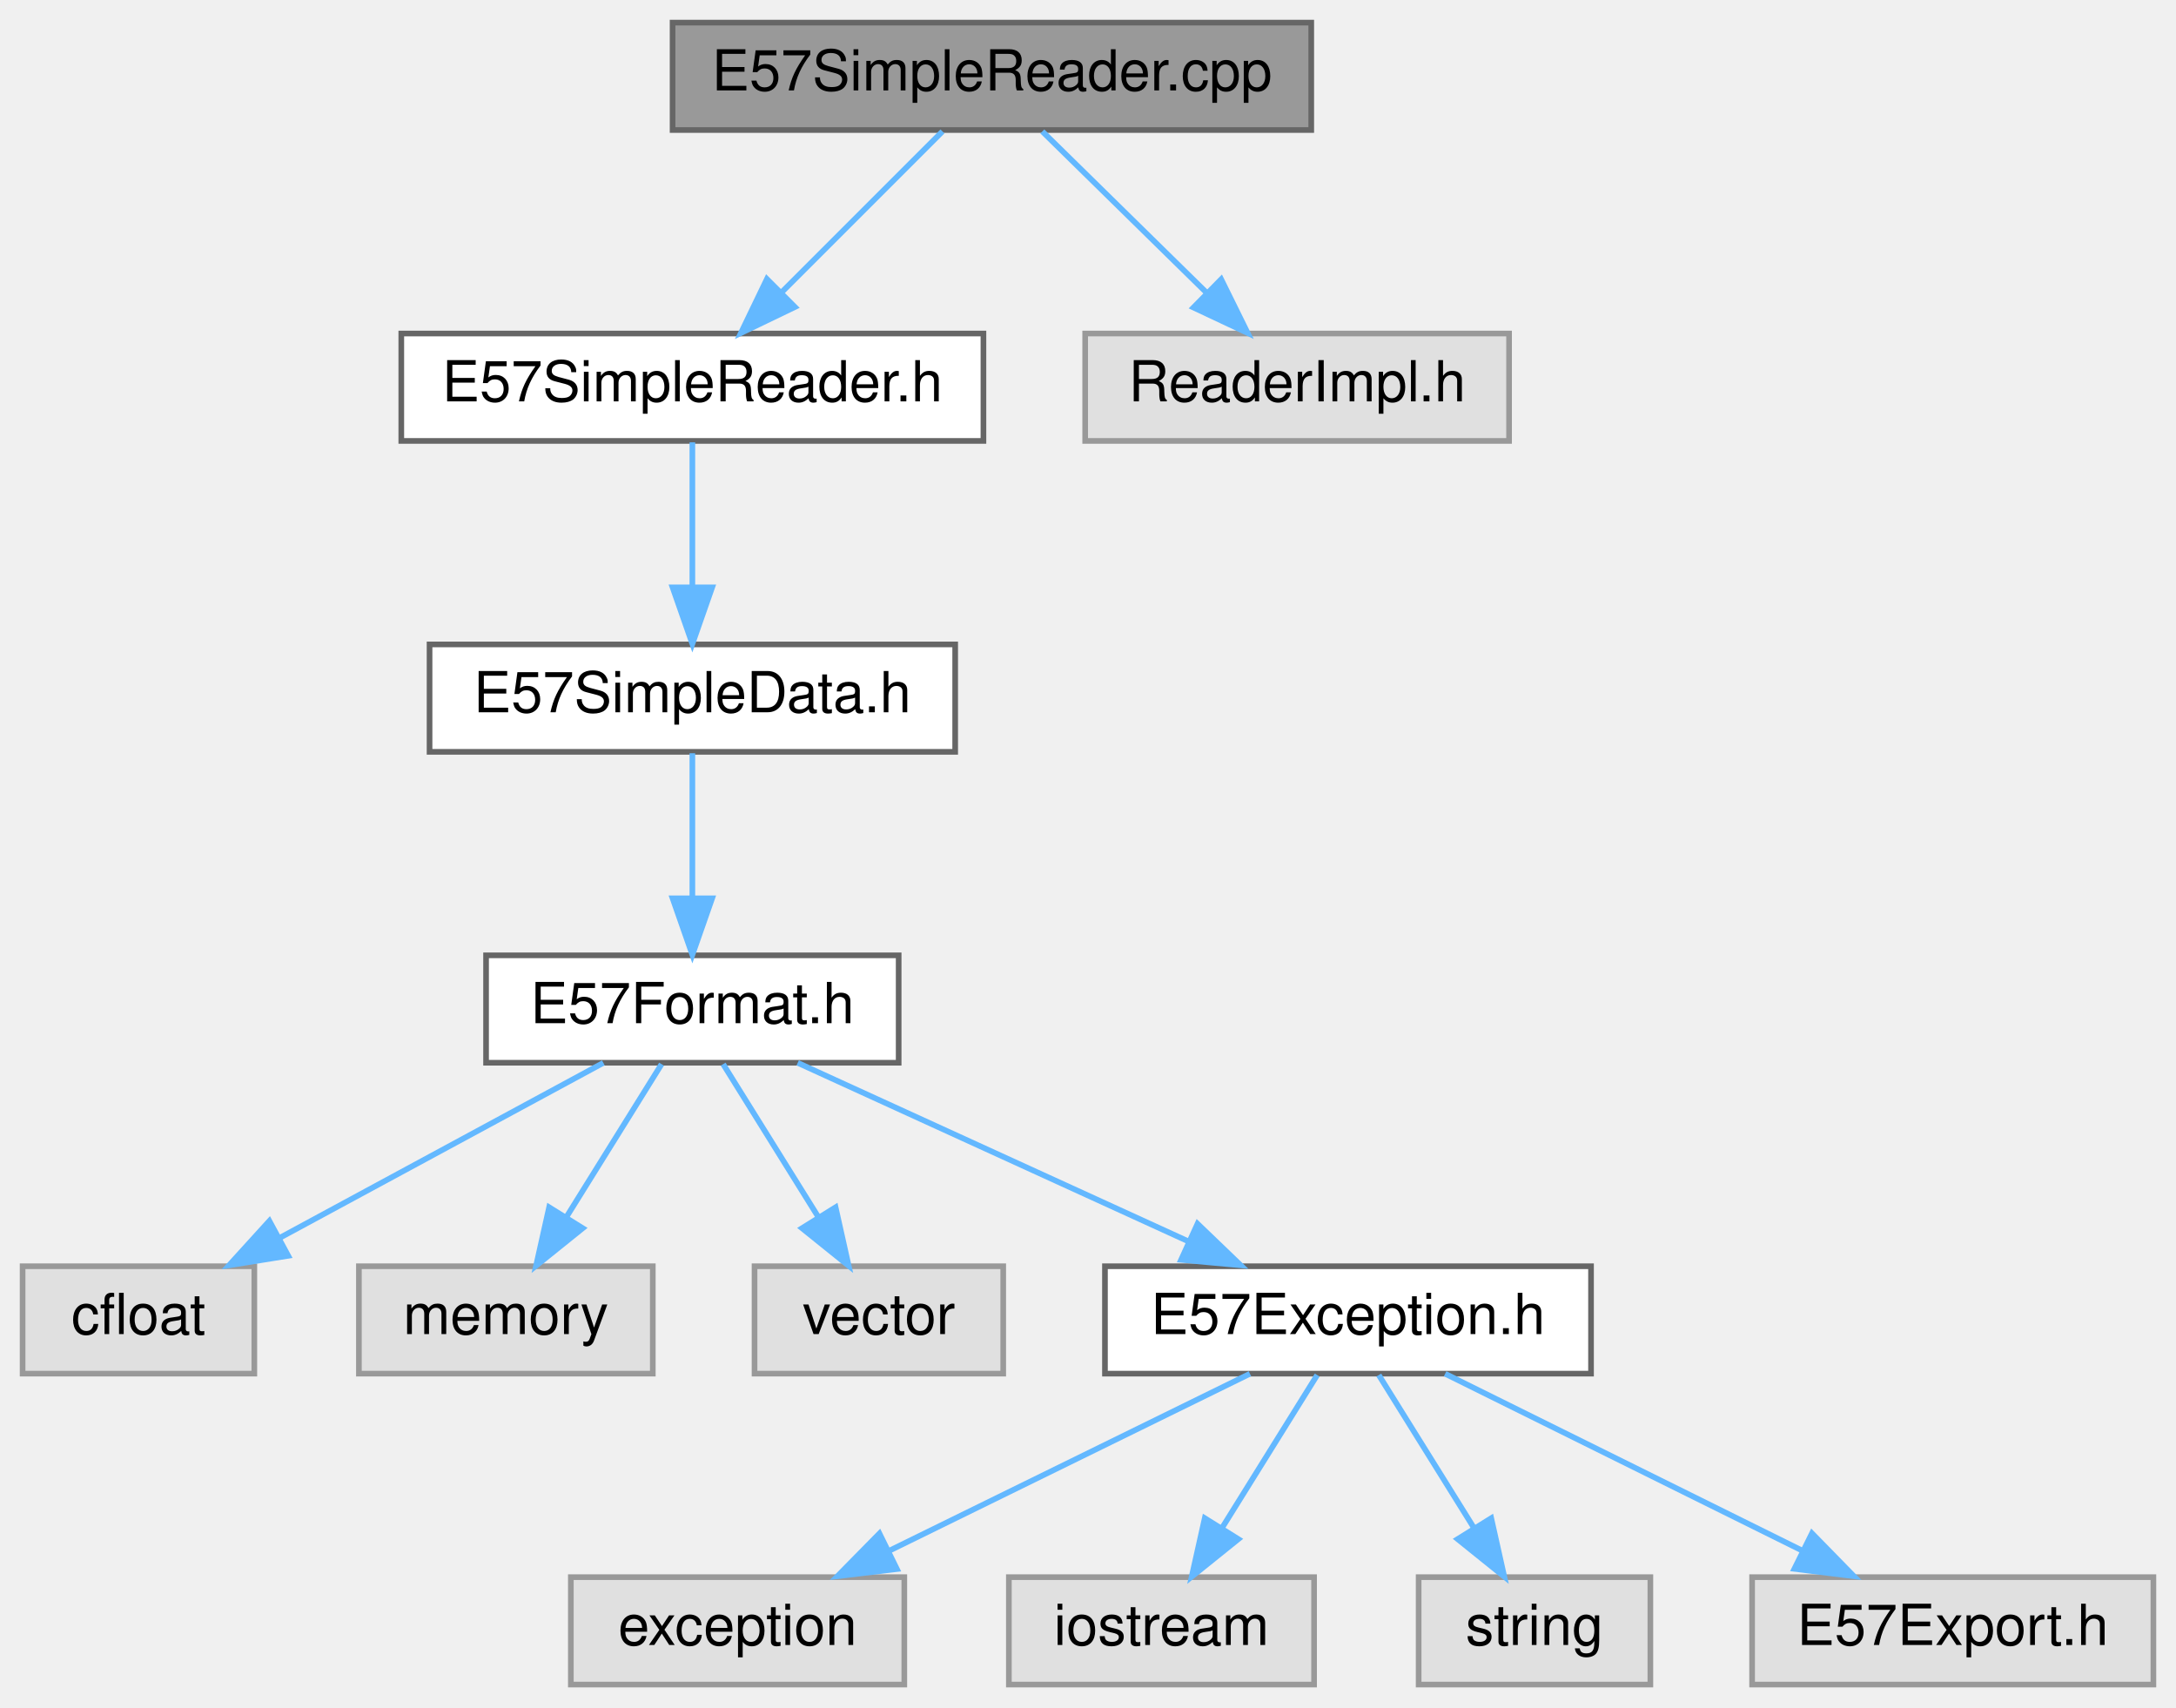
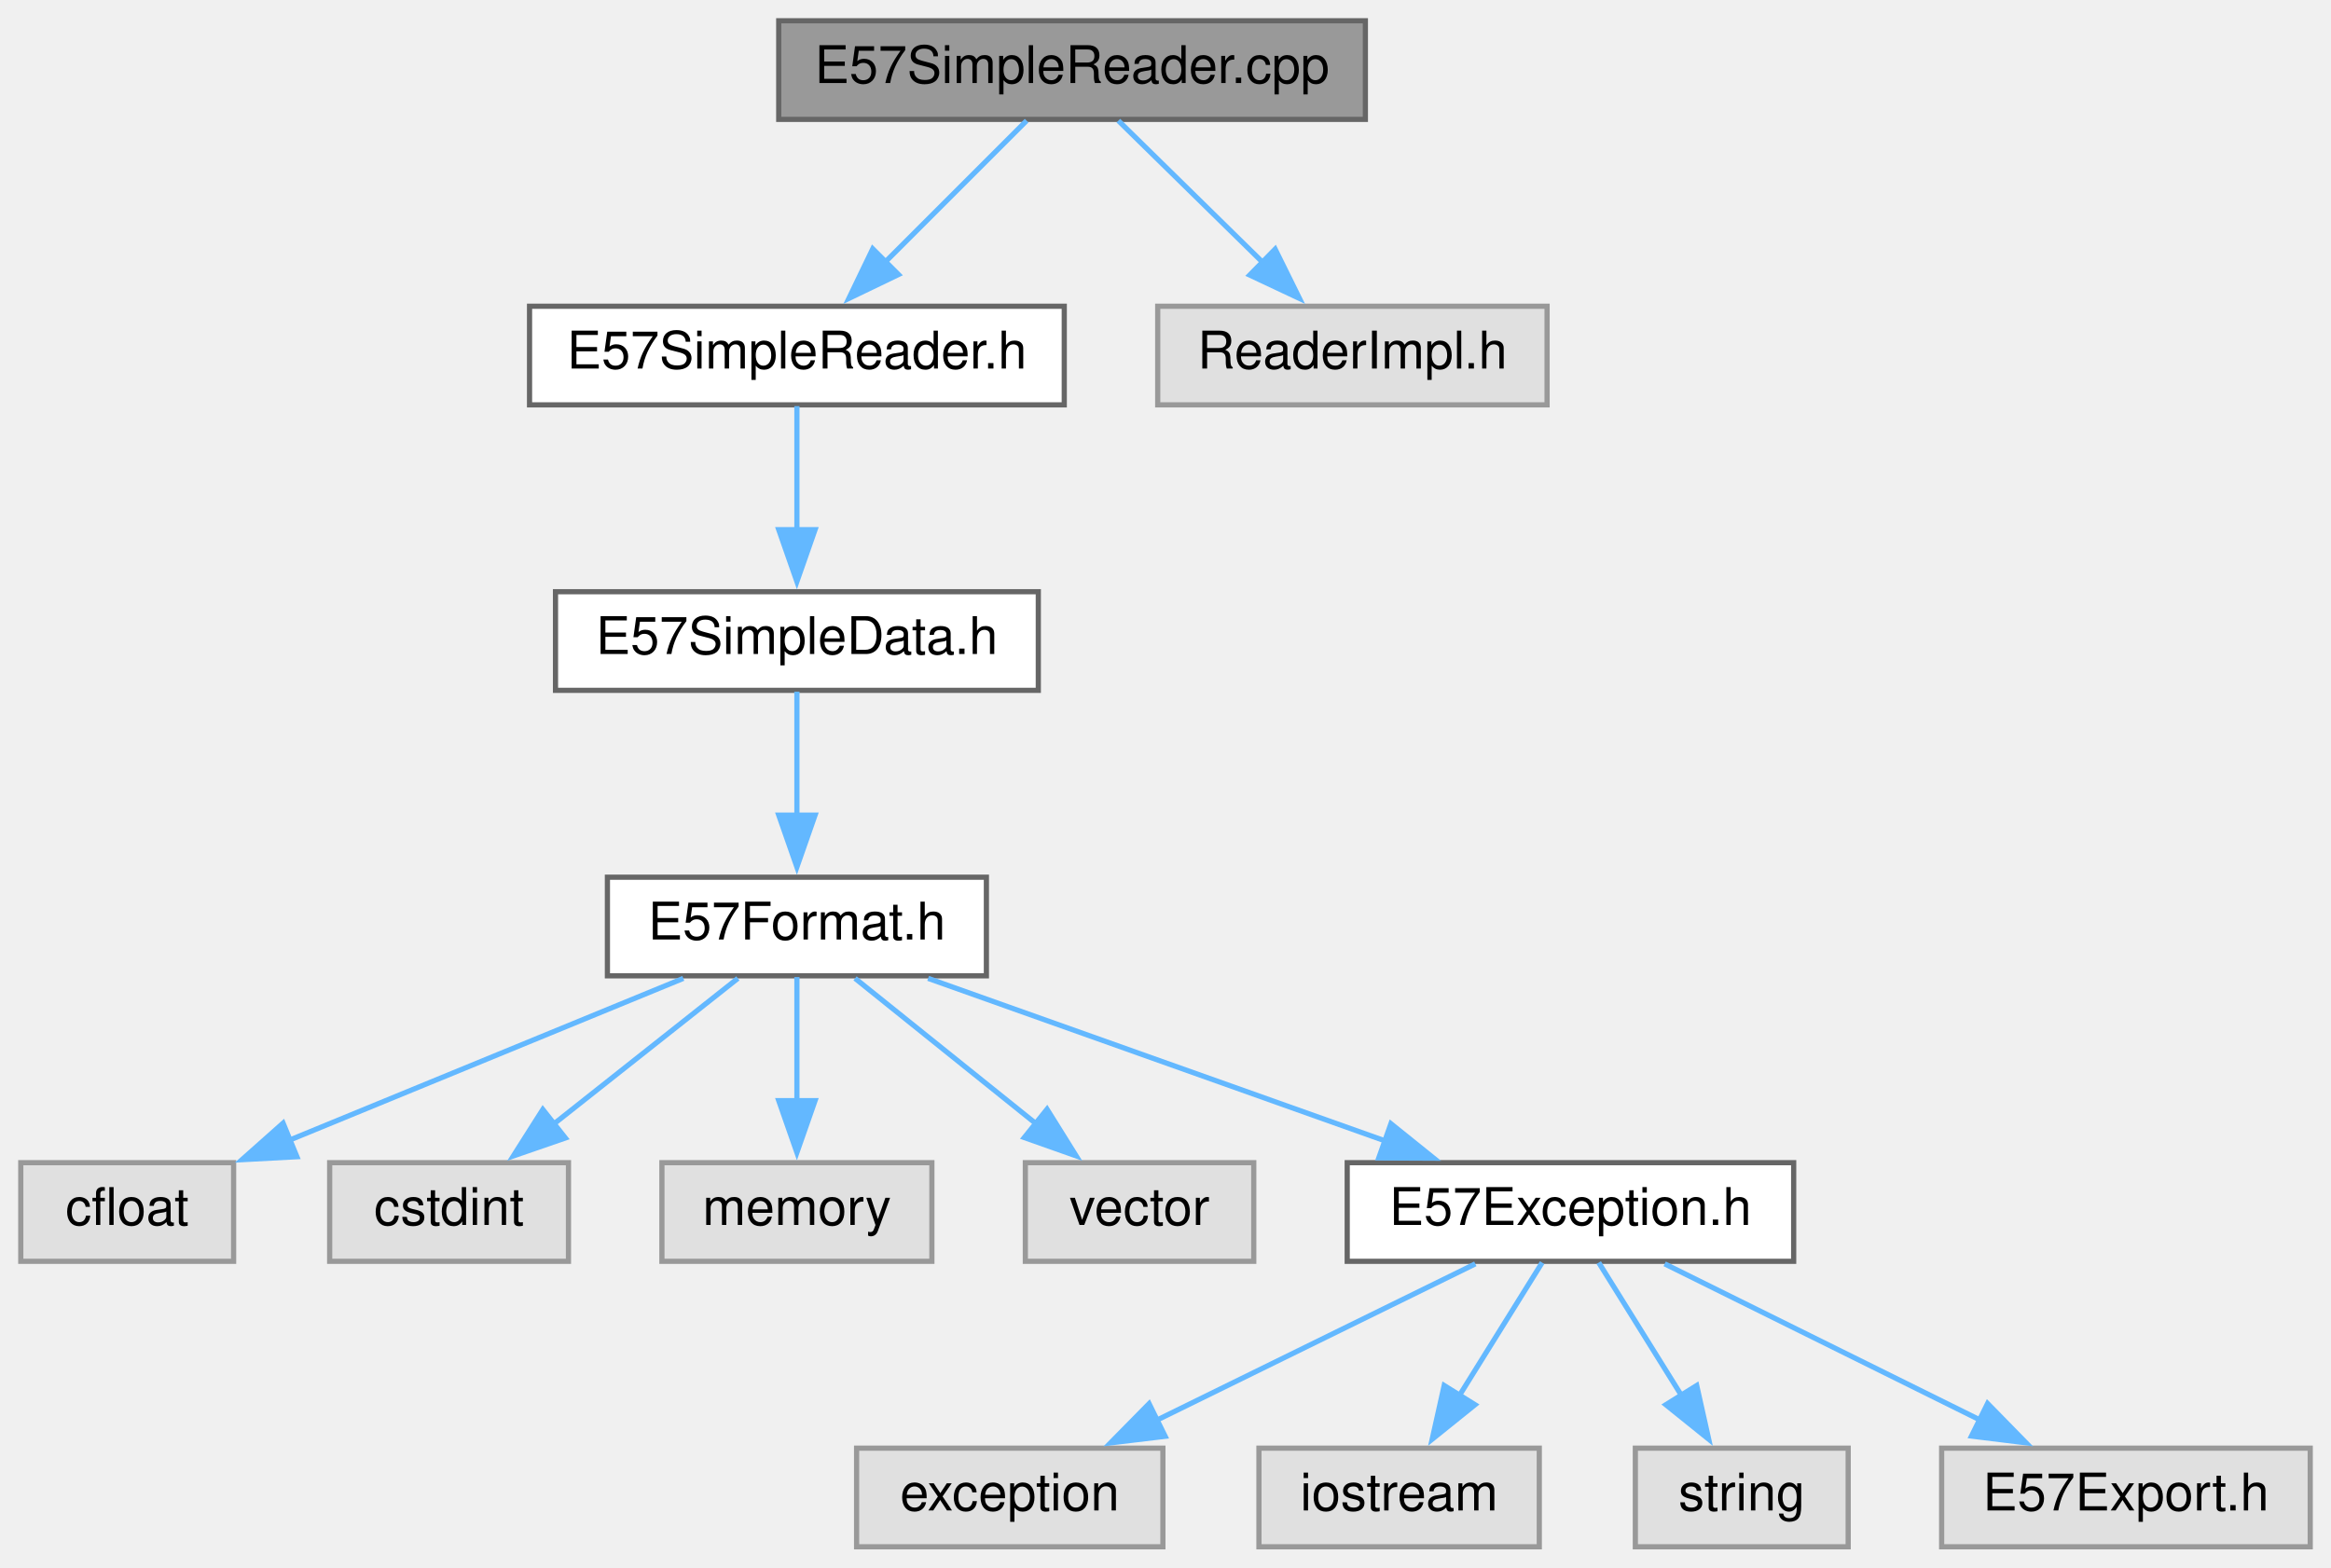
- <svg xmlns="http://www.w3.org/2000/svg" xmlns:xlink="http://www.w3.org/1999/xlink" height="302pt" viewBox="0 0 385 302" width="385pt">
-   <g transform="translate(4 298)">
-     <a xlink:title="">
-       <path d="m228-294h-113v19h113z" fill="#999" stroke="#666" />
-       <text font-family="Helvetica,sans-Serif" font-size="10" text-anchor="middle" x="171.5" y="-282">E57SimpleReader.cpp</text>
-     </a>
-     <a target="_top" xlink:href="../../dc/d3a/_e57_simple_reader_8h.html" xlink:title="E57 Simple API for reading E57.">
-       <path d="m170-239h-103v19h103z" fill="#fff" stroke="#666" />
-       <text font-family="Helvetica,sans-Serif" font-size="10" text-anchor="middle" x="118.5" y="-227">E57SimpleReader.h</text>
-     </a>
-     <g stroke="#63b8ff">
-       <path d="m162.75-274.75c-7.72 7.72-19.15 19.15-28.47 28.47" fill="none" />
-       <path d="m136.64-243.69-9.55 4.6 4.6-9.55z" fill="#63b8ff" />
+ <svg xmlns="http://www.w3.org/2000/svg" xmlns:xlink="http://www.w3.org/1999/xlink" width="449pt" height="302pt" viewBox="0.00 0.00 449.00 302.00">
+   <g id="graph0" class="graph" transform="scale(1 1) rotate(0) translate(4 298)">
+     <g id="node1" class="node">
+       <g id="a_node1">
+         <a xlink:title=" ">
+           <polygon fill="#999999" stroke="#666666" points="259,-294 146,-294 146,-275 259,-275 259,-294" />
+           <text text-anchor="middle" x="202.5" y="-282" font-family="Helvetica,sans-Serif" font-size="10.00">E57SimpleReader.cpp</text>
+         </a>
+       </g>
    </g>
-     <a xlink:title="">
-       <path d="m263-239h-75v19h75z" fill="#e0e0e0" stroke="#999" />
-       <text font-family="Helvetica,sans-Serif" font-size="10" text-anchor="middle" x="225.5" y="-227">ReaderImpl.h</text>
-     </a>
-     <g stroke="#63b8ff">
-       <path d="m180.42-274.75c7.86 7.72 19.51 19.15 29 28.47" fill="none" />
-       <path d="m212.06-248.59 4.69 9.5-9.59-4.51z" fill="#63b8ff" />
+     <g id="node2" class="node">
+       <g id="a_node2">
+         <a xlink:href="../../dc/d3a/_e57_simple_reader_8h.html" target="_top" xlink:title="E57 Simple API for reading E57.">
+           <polygon fill="white" stroke="#666666" points="201,-239 98,-239 98,-220 201,-220 201,-239" />
+           <text text-anchor="middle" x="149.5" y="-227" font-family="Helvetica,sans-Serif" font-size="10.00">E57SimpleReader.h</text>
+         </a>
+       </g>
    </g>
-     <a target="_top" xlink:href="../../d3/d5e/_e57_simple_data_8h.html" xlink:title="Data structures for E57 Simple API.">
-       <path d="m165-184h-93v19h93z" fill="#fff" stroke="#666" />
-       <text font-family="Helvetica,sans-Serif" font-size="10" text-anchor="middle" x="118.5" y="-172">E57SimpleData.h</text>
-     </a>
-     <g stroke="#63b8ff">
-       <path d="m118.5-219.75v25.62" fill="none" />
-       <path d="m122-194.09-3.5 10-3.5-10z" fill="#63b8ff" />
+     <g id="edge1" class="edge">
+       <path fill="none" stroke="#63b8ff" d="M193.75,-274.75C186.35,-267.35 175.54,-256.54 166.45,-247.45" />
+       <polygon fill="#63b8ff" stroke="#63b8ff" points="169.06,-245.11 159.51,-240.51 164.11,-250.06 169.06,-245.11" />
    </g>
-     <a target="_top" xlink:href="../../d1/df2/_e57_format_8h.html" xlink:title="Header file for the E57 API.">
-       <path d="m155-129h-73v19h73z" fill="#fff" stroke="#666" />
-       <text font-family="Helvetica,sans-Serif" font-size="10" text-anchor="middle" x="118.5" y="-117">E57Format.h</text>
-     </a>
-     <g stroke="#63b8ff">
-       <path d="m118.5-164.75v25.62" fill="none" />
-       <path d="m122-139.09-3.5 10-3.5-10z" fill="#63b8ff" />
+     <g id="node14" class="node">
+       <g id="a_node14">
+         <a xlink:title=" ">
+           <polygon fill="#e0e0e0" stroke="#999999" points="294,-239 219,-239 219,-220 294,-220 294,-239" />
+           <text text-anchor="middle" x="256.5" y="-227" font-family="Helvetica,sans-Serif" font-size="10.00">ReaderImpl.h</text>
+         </a>
+       </g>
    </g>
-     <a xlink:title="">
-       <path d="m41-74h-41v19h41z" fill="#e0e0e0" stroke="#999" />
-       <text font-family="Helvetica,sans-Serif" font-size="10" text-anchor="middle" x="20.5" y="-62">cfloat</text>
-     </a>
-     <g stroke="#63b8ff">
-       <path d="m102.75-109.98c-15.48 8.37-39.34 21.28-57.39 31.03" fill="none" />
-       <path d="m46.99-75.85-10.46 1.68 7.13-7.84z" fill="#63b8ff" />
+     <g id="edge13" class="edge">
+       <path fill="none" stroke="#63b8ff" d="M211.42,-274.75C218.95,-267.35 229.97,-256.54 239.23,-247.45" />
+       <polygon fill="#63b8ff" stroke="#63b8ff" points="241.62,-250 246.31,-240.5 236.72,-245.01 241.62,-250" />
    </g>
-     <a xlink:title="">
-       <path d="m111.5-74h-52v19h52z" fill="#e0e0e0" stroke="#999" />
-       <text font-family="Helvetica,sans-Serif" font-size="10" text-anchor="middle" x="85.5" y="-62">memory</text>
-     </a>
-     <g stroke="#63b8ff">
-       <path d="m113.05-109.75c-4.56 7.33-11.22 18.02-16.84 27.05" fill="none" />
-       <path d="m99.1-80.73-8.25 6.64 2.31-10.34z" fill="#63b8ff" />
+     <g id="node3" class="node">
+       <g id="a_node3">
+         <a xlink:href="../../d3/d5e/_e57_simple_data_8h.html" target="_top" xlink:title="Data structures for E57 Simple API.">
+           <polygon fill="white" stroke="#666666" points="196,-184 103,-184 103,-165 196,-165 196,-184" />
+           <text text-anchor="middle" x="149.5" y="-172" font-family="Helvetica,sans-Serif" font-size="10.00">E57SimpleData.h</text>
+         </a>
+       </g>
    </g>
-     <a xlink:title="">
-       <path d="m173.5-74h-44v19h44z" fill="#e0e0e0" stroke="#999" />
-       <text font-family="Helvetica,sans-Serif" font-size="10" text-anchor="middle" x="151.5" y="-62">vector</text>
-     </a>
-     <g stroke="#63b8ff">
-       <path d="m123.95-109.75c4.56 7.33 11.22 18.02 16.84 27.05" fill="none" />
-       <path d="m143.84-84.43 2.31 10.34-8.25-6.64z" fill="#63b8ff" />
+     <g id="edge2" class="edge">
+       <path fill="none" stroke="#63b8ff" d="M149.5,-219.75C149.5,-213.27 149.5,-204.16 149.5,-195.9" />
+       <polygon fill="#63b8ff" stroke="#63b8ff" points="153,-195.96 149.5,-185.96 146,-195.96 153,-195.96" />
    </g>
-     <a target="_top" xlink:href="../../d4/d6e/_e57_exception_8h.html" xlink:title="Exception handling for E57 API.">
-       <path d="m277.5-74h-86v19h86z" fill="#fff" stroke="#666" />
-       <text font-family="Helvetica,sans-Serif" font-size="10" text-anchor="middle" x="234.5" y="-62">E57Exception.h</text>
-     </a>
-     <g stroke="#63b8ff">
-       <path d="m137.14-109.98c18.66 8.52 47.61 21.75 69.1 31.57" fill="none" />
-       <path d="m207.88-81.51 7.64 7.34-10.55-.97z" fill="#63b8ff" />
+     <g id="node4" class="node">
+       <g id="a_node4">
+         <a xlink:href="../../d1/df2/_e57_format_8h.html" target="_top" xlink:title="Header file for the E57 API.">
+           <polygon fill="white" stroke="#666666" points="186,-129 113,-129 113,-110 186,-110 186,-129" />
+           <text text-anchor="middle" x="149.5" y="-117" font-family="Helvetica,sans-Serif" font-size="10.00">E57Format.h</text>
+         </a>
+       </g>
    </g>
-     <a xlink:title="">
-       <path d="m156-19h-59v19h59z" fill="#e0e0e0" stroke="#999" />
-       <text font-family="Helvetica,sans-Serif" font-size="10" text-anchor="middle" x="126.5" y="-7">exception</text>
-     </a>
-     <g stroke="#63b8ff">
-       <path d="m217.15-54.98c-17.22 8.44-43.85 21.51-63.8 31.3" fill="none" />
-       <path d="m154.69-20.43-10.52 1.26 7.43-7.55z" fill="#63b8ff" />
+     <g id="edge3" class="edge">
+       <path fill="none" stroke="#63b8ff" d="M149.5,-164.75C149.5,-158.27 149.5,-149.16 149.5,-140.9" />
+       <polygon fill="#63b8ff" stroke="#63b8ff" points="153,-140.96 149.5,-130.96 146,-140.96 153,-140.96" />
    </g>
-     <a xlink:title="">
-       <path d="m228.5-19h-54v19h54z" fill="#e0e0e0" stroke="#999" />
-       <text font-family="Helvetica,sans-Serif" font-size="10" text-anchor="middle" x="201.5" y="-7">iostream</text>
-     </a>
-     <g stroke="#63b8ff">
-       <path d="m229.05-54.75c-4.56 7.33-11.22 18.02-16.84 27.05" fill="none" />
-       <path d="m215.1-25.73-8.25 6.64 2.31-10.34z" fill="#63b8ff" />
+     <g id="node5" class="node">
+       <g id="a_node5">
+         <a xlink:title=" ">
+           <polygon fill="#e0e0e0" stroke="#999999" points="41,-74 0,-74 0,-55 41,-55 41,-74" />
+           <text text-anchor="middle" x="20.5" y="-62" font-family="Helvetica,sans-Serif" font-size="10.00">cfloat</text>
+         </a>
+       </g>
    </g>
-     <a xlink:title="">
-       <path d="m288-19h-41v19h41z" fill="#e0e0e0" stroke="#999" />
-       <text font-family="Helvetica,sans-Serif" font-size="10" text-anchor="middle" x="267.5" y="-7">string</text>
-     </a>
-     <g stroke="#63b8ff">
-       <path d="m239.95-54.75c4.56 7.33 11.22 18.02 16.84 27.05" fill="none" />
-       <path d="m259.84-29.43 2.31 10.34-8.25-6.64z" fill="#63b8ff" />
+     <g id="edge4" class="edge">
+       <path fill="none" stroke="#63b8ff" d="M127.62,-109.51C106.77,-100.94 75.16,-87.96 51.68,-78.31" />
+       <polygon fill="#63b8ff" stroke="#63b8ff" points="53.19,-75.15 42.61,-74.58 50.53,-81.62 53.19,-75.15" />
    </g>
-     <a xlink:title="">
-       <path d="m377-19h-71v19h71z" fill="#e0e0e0" stroke="#999" />
-       <text font-family="Helvetica,sans-Serif" font-size="10" text-anchor="middle" x="341.5" y="-7">E57Export.h</text>
-     </a>
-     <g stroke="#63b8ff">
-       <path d="m251.69-54.98c17.06 8.44 43.44 21.51 63.21 31.3" fill="none" />
-       <path d="m316.59-26.75 7.41 7.58-10.52-1.3z" fill="#63b8ff" />
+     <g id="node6" class="node">
+       <g id="a_node6">
+         <a xlink:title=" ">
+           <polygon fill="#e0e0e0" stroke="#999999" points="105.5,-74 59.5,-74 59.5,-55 105.5,-55 105.5,-74" />
+           <text text-anchor="middle" x="82.5" y="-62" font-family="Helvetica,sans-Serif" font-size="10.00">cstdint</text>
+         </a>
+       </g>
+     </g>
+     <g id="edge5" class="edge">
+       <path fill="none" stroke="#63b8ff" d="M138.13,-109.51C128.45,-101.85 114.3,-90.66 102.69,-81.47" />
+       <polygon fill="#63b8ff" stroke="#63b8ff" points="104.9,-78.76 94.88,-75.3 100.56,-84.25 104.9,-78.76" />
+     </g>
+     <g id="node7" class="node">
+       <g id="a_node7">
+         <a xlink:title=" ">
+           <polygon fill="#e0e0e0" stroke="#999999" points="175.5,-74 123.5,-74 123.5,-55 175.5,-55 175.5,-74" />
+           <text text-anchor="middle" x="149.5" y="-62" font-family="Helvetica,sans-Serif" font-size="10.00">memory</text>
+         </a>
+       </g>
+     </g>
+     <g id="edge6" class="edge">
+       <path fill="none" stroke="#63b8ff" d="M149.5,-109.75C149.5,-103.27 149.5,-94.16 149.5,-85.9" />
+       <polygon fill="#63b8ff" stroke="#63b8ff" points="153,-85.96 149.5,-75.96 146,-85.96 153,-85.96" />
+     </g>
+     <g id="node8" class="node">
+       <g id="a_node8">
+         <a xlink:title=" ">
+           <polygon fill="#e0e0e0" stroke="#999999" points="237.5,-74 193.5,-74 193.5,-55 237.5,-55 237.5,-74" />
+           <text text-anchor="middle" x="215.5" y="-62" font-family="Helvetica,sans-Serif" font-size="10.00">vector</text>
+         </a>
+       </g>
+     </g>
+     <g id="edge7" class="edge">
+       <path fill="none" stroke="#63b8ff" d="M160.7,-109.51C170.24,-101.85 184.17,-90.66 195.61,-81.47" />
+       <polygon fill="#63b8ff" stroke="#63b8ff" points="197.68,-84.3 203.29,-75.31 193.3,-78.84 197.68,-84.3" />
+     </g>
+     <g id="node9" class="node">
+       <g id="a_node9">
+         <a xlink:href="../../d4/d6e/_e57_exception_8h.html" target="_top" xlink:title="Exception handling for E57 API.">
+           <polygon fill="white" stroke="#666666" points="341.5,-74 255.5,-74 255.5,-55 341.5,-55 341.5,-74" />
+           <text text-anchor="middle" x="298.5" y="-62" font-family="Helvetica,sans-Serif" font-size="10.00">E57Exception.h</text>
+         </a>
+       </g>
+     </g>
+     <g id="edge8" class="edge">
+       <path fill="none" stroke="#63b8ff" d="M174.78,-109.51C199,-100.89 235.8,-87.8 262.97,-78.14" />
+       <polygon fill="#63b8ff" stroke="#63b8ff" points="263.92,-81.51 272.17,-74.87 261.58,-74.92 263.92,-81.51" />
+     </g>
+     <g id="node10" class="node">
+       <g id="a_node10">
+         <a xlink:title=" ">
+           <polygon fill="#e0e0e0" stroke="#999999" points="220,-19 161,-19 161,0 220,0 220,-19" />
+           <text text-anchor="middle" x="190.5" y="-7" font-family="Helvetica,sans-Serif" font-size="10.00">exception</text>
+         </a>
+       </g>
+     </g>
+     <g id="edge9" class="edge">
+       <path fill="none" stroke="#63b8ff" d="M280.18,-54.51C263.32,-46.24 238.07,-33.84 218.65,-24.31" />
+       <polygon fill="#63b8ff" stroke="#63b8ff" points="220.43,-21.29 209.91,-20.02 217.34,-27.57 220.43,-21.29" />
+     </g>
+     <g id="node11" class="node">
+       <g id="a_node11">
+         <a xlink:title=" ">
+           <polygon fill="#e0e0e0" stroke="#999999" points="292.5,-19 238.5,-19 238.5,0 292.5,0 292.5,-19" />
+           <text text-anchor="middle" x="265.5" y="-7" font-family="Helvetica,sans-Serif" font-size="10.00">iostream</text>
+         </a>
+       </g>
+     </g>
+     <g id="edge10" class="edge">
+       <path fill="none" stroke="#63b8ff" d="M293.05,-54.75C288.73,-47.81 282.54,-37.86 277.12,-29.16" />
+       <polygon fill="#63b8ff" stroke="#63b8ff" points="280.12,-27.37 271.87,-20.73 274.18,-31.07 280.12,-27.37" />
+     </g>
+     <g id="node12" class="node">
+       <g id="a_node12">
+         <a xlink:title=" ">
+           <polygon fill="#e0e0e0" stroke="#999999" points="352,-19 311,-19 311,0 352,0 352,-19" />
+           <text text-anchor="middle" x="331.5" y="-7" font-family="Helvetica,sans-Serif" font-size="10.00">string</text>
+         </a>
+       </g>
+     </g>
+     <g id="edge11" class="edge">
+       <path fill="none" stroke="#63b8ff" d="M303.95,-54.75C308.27,-47.81 314.46,-37.86 319.88,-29.16" />
+       <polygon fill="#63b8ff" stroke="#63b8ff" points="322.82,-31.07 325.13,-20.73 316.88,-27.37 322.82,-31.07" />
+     </g>
+     <g id="node13" class="node">
+       <g id="a_node13">
+         <a xlink:title=" ">
+           <polygon fill="#e0e0e0" stroke="#999999" points="441,-19 370,-19 370,0 441,0 441,-19" />
+           <text text-anchor="middle" x="405.5" y="-7" font-family="Helvetica,sans-Serif" font-size="10.00">E57Export.h</text>
+         </a>
+       </g>
+     </g>
+     <g id="edge12" class="edge">
+       <path fill="none" stroke="#63b8ff" d="M316.65,-54.51C333.28,-46.27 358.14,-33.96 377.35,-24.45" />
+       <polygon fill="#63b8ff" stroke="#63b8ff" points="378.85,-27.6 386.26,-20.03 375.75,-21.33 378.85,-27.6" />
    </g>
  </g>
</svg>
